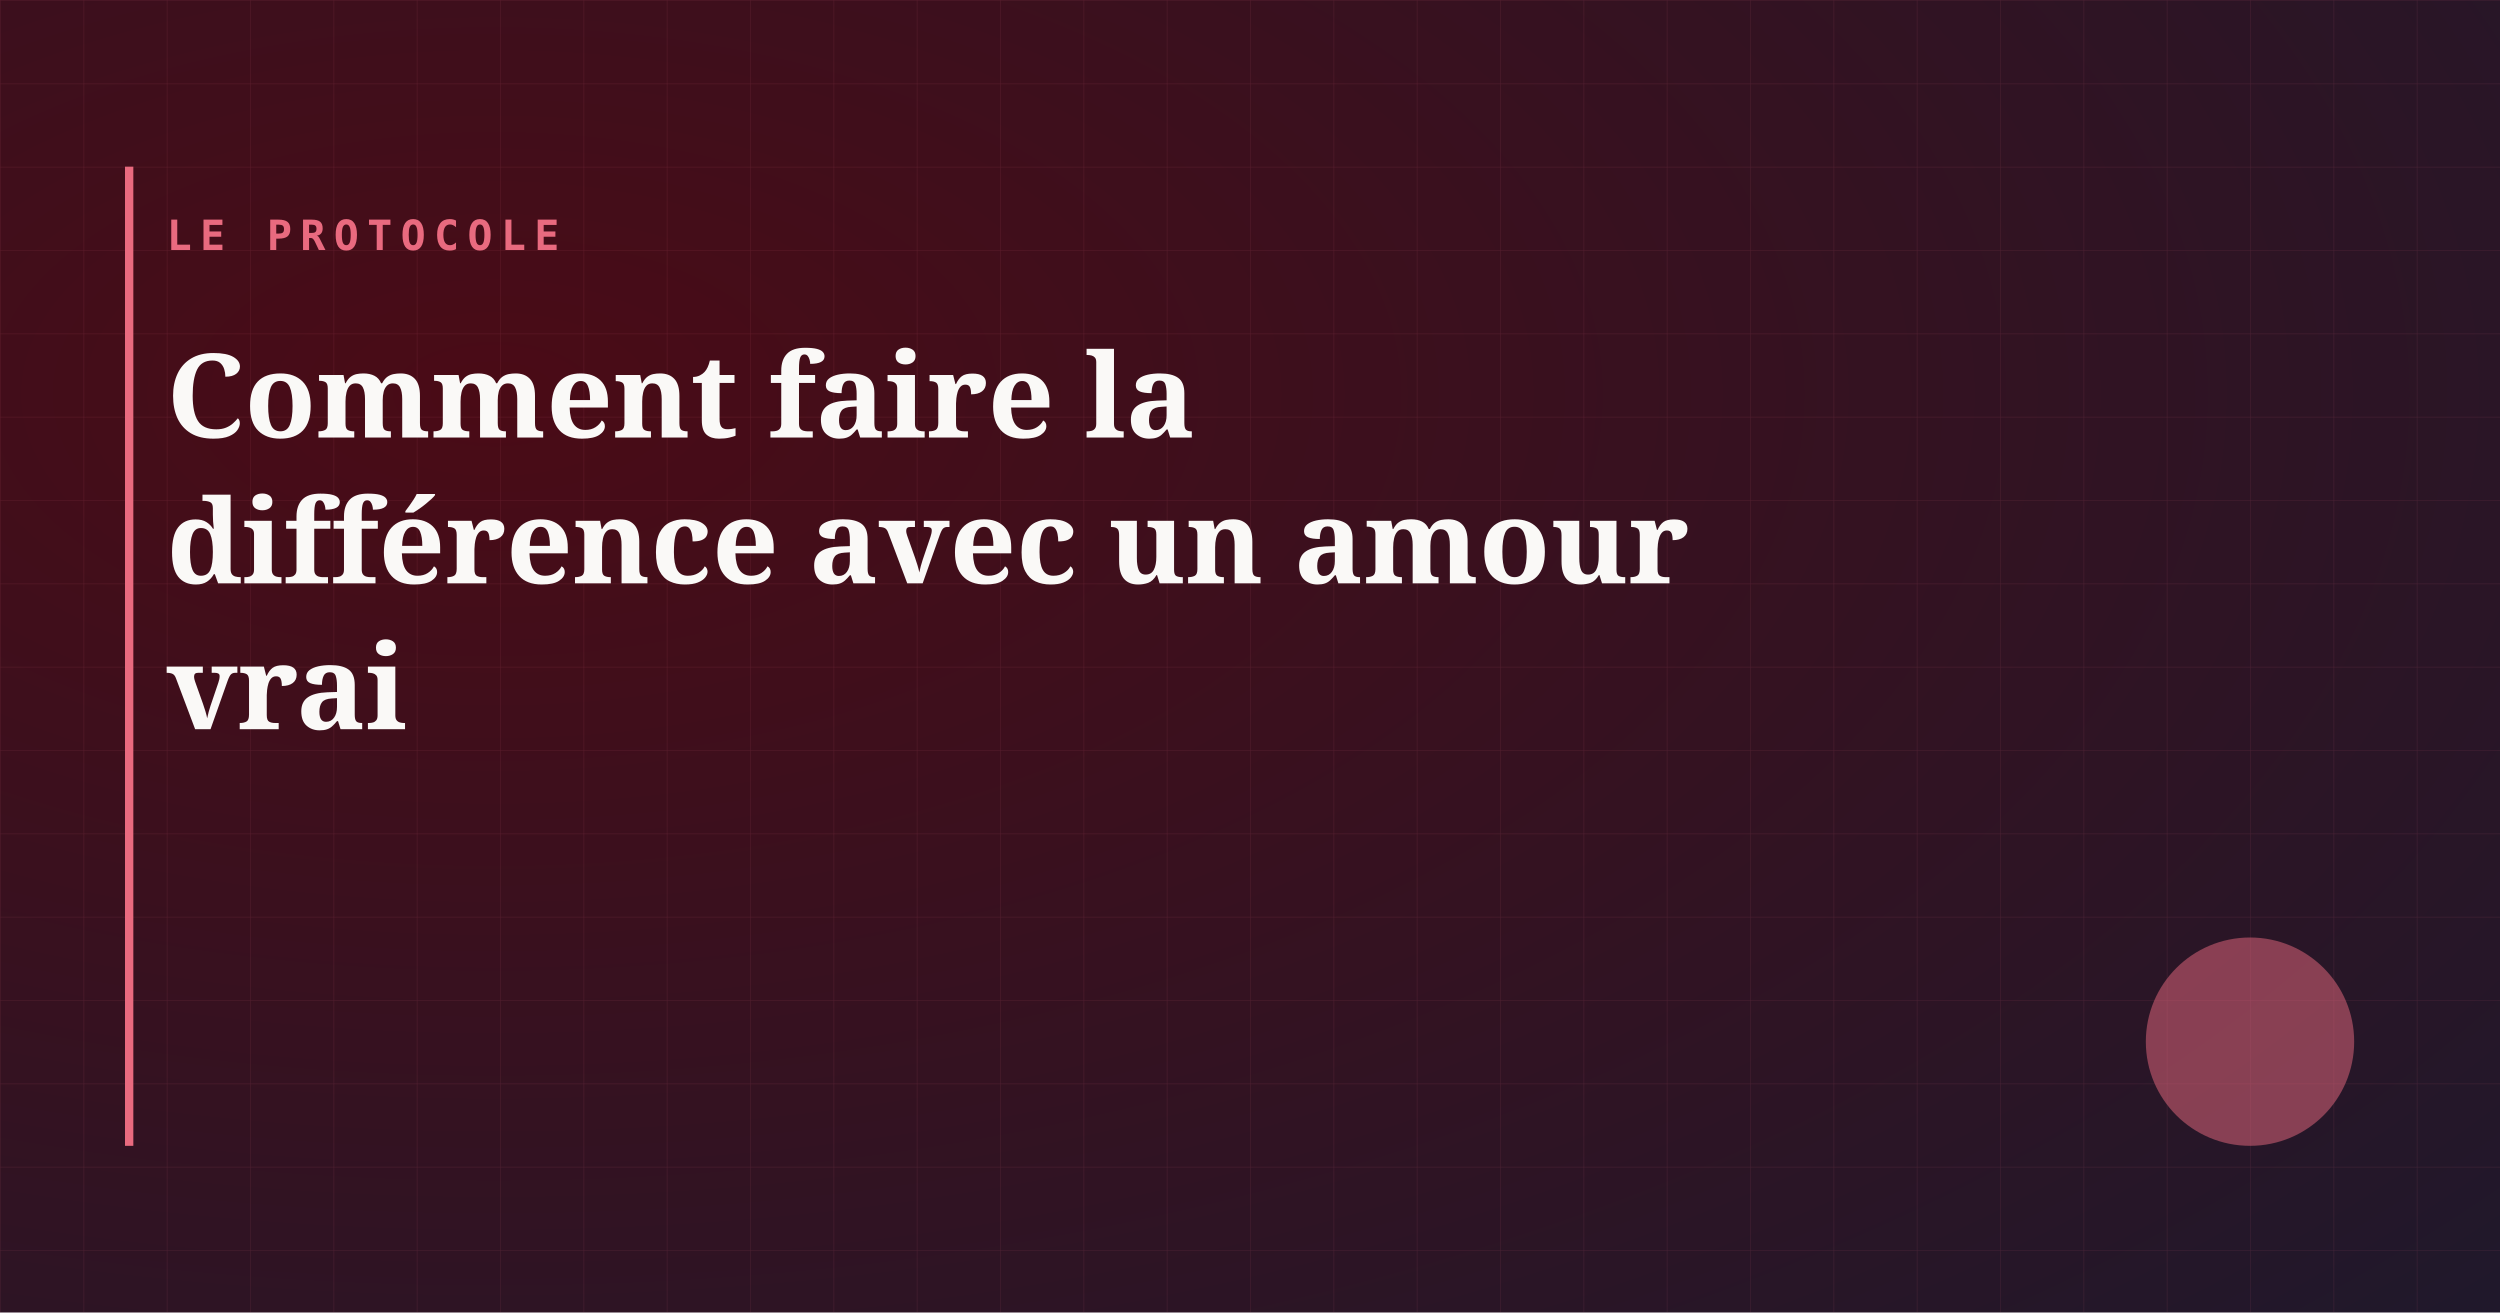
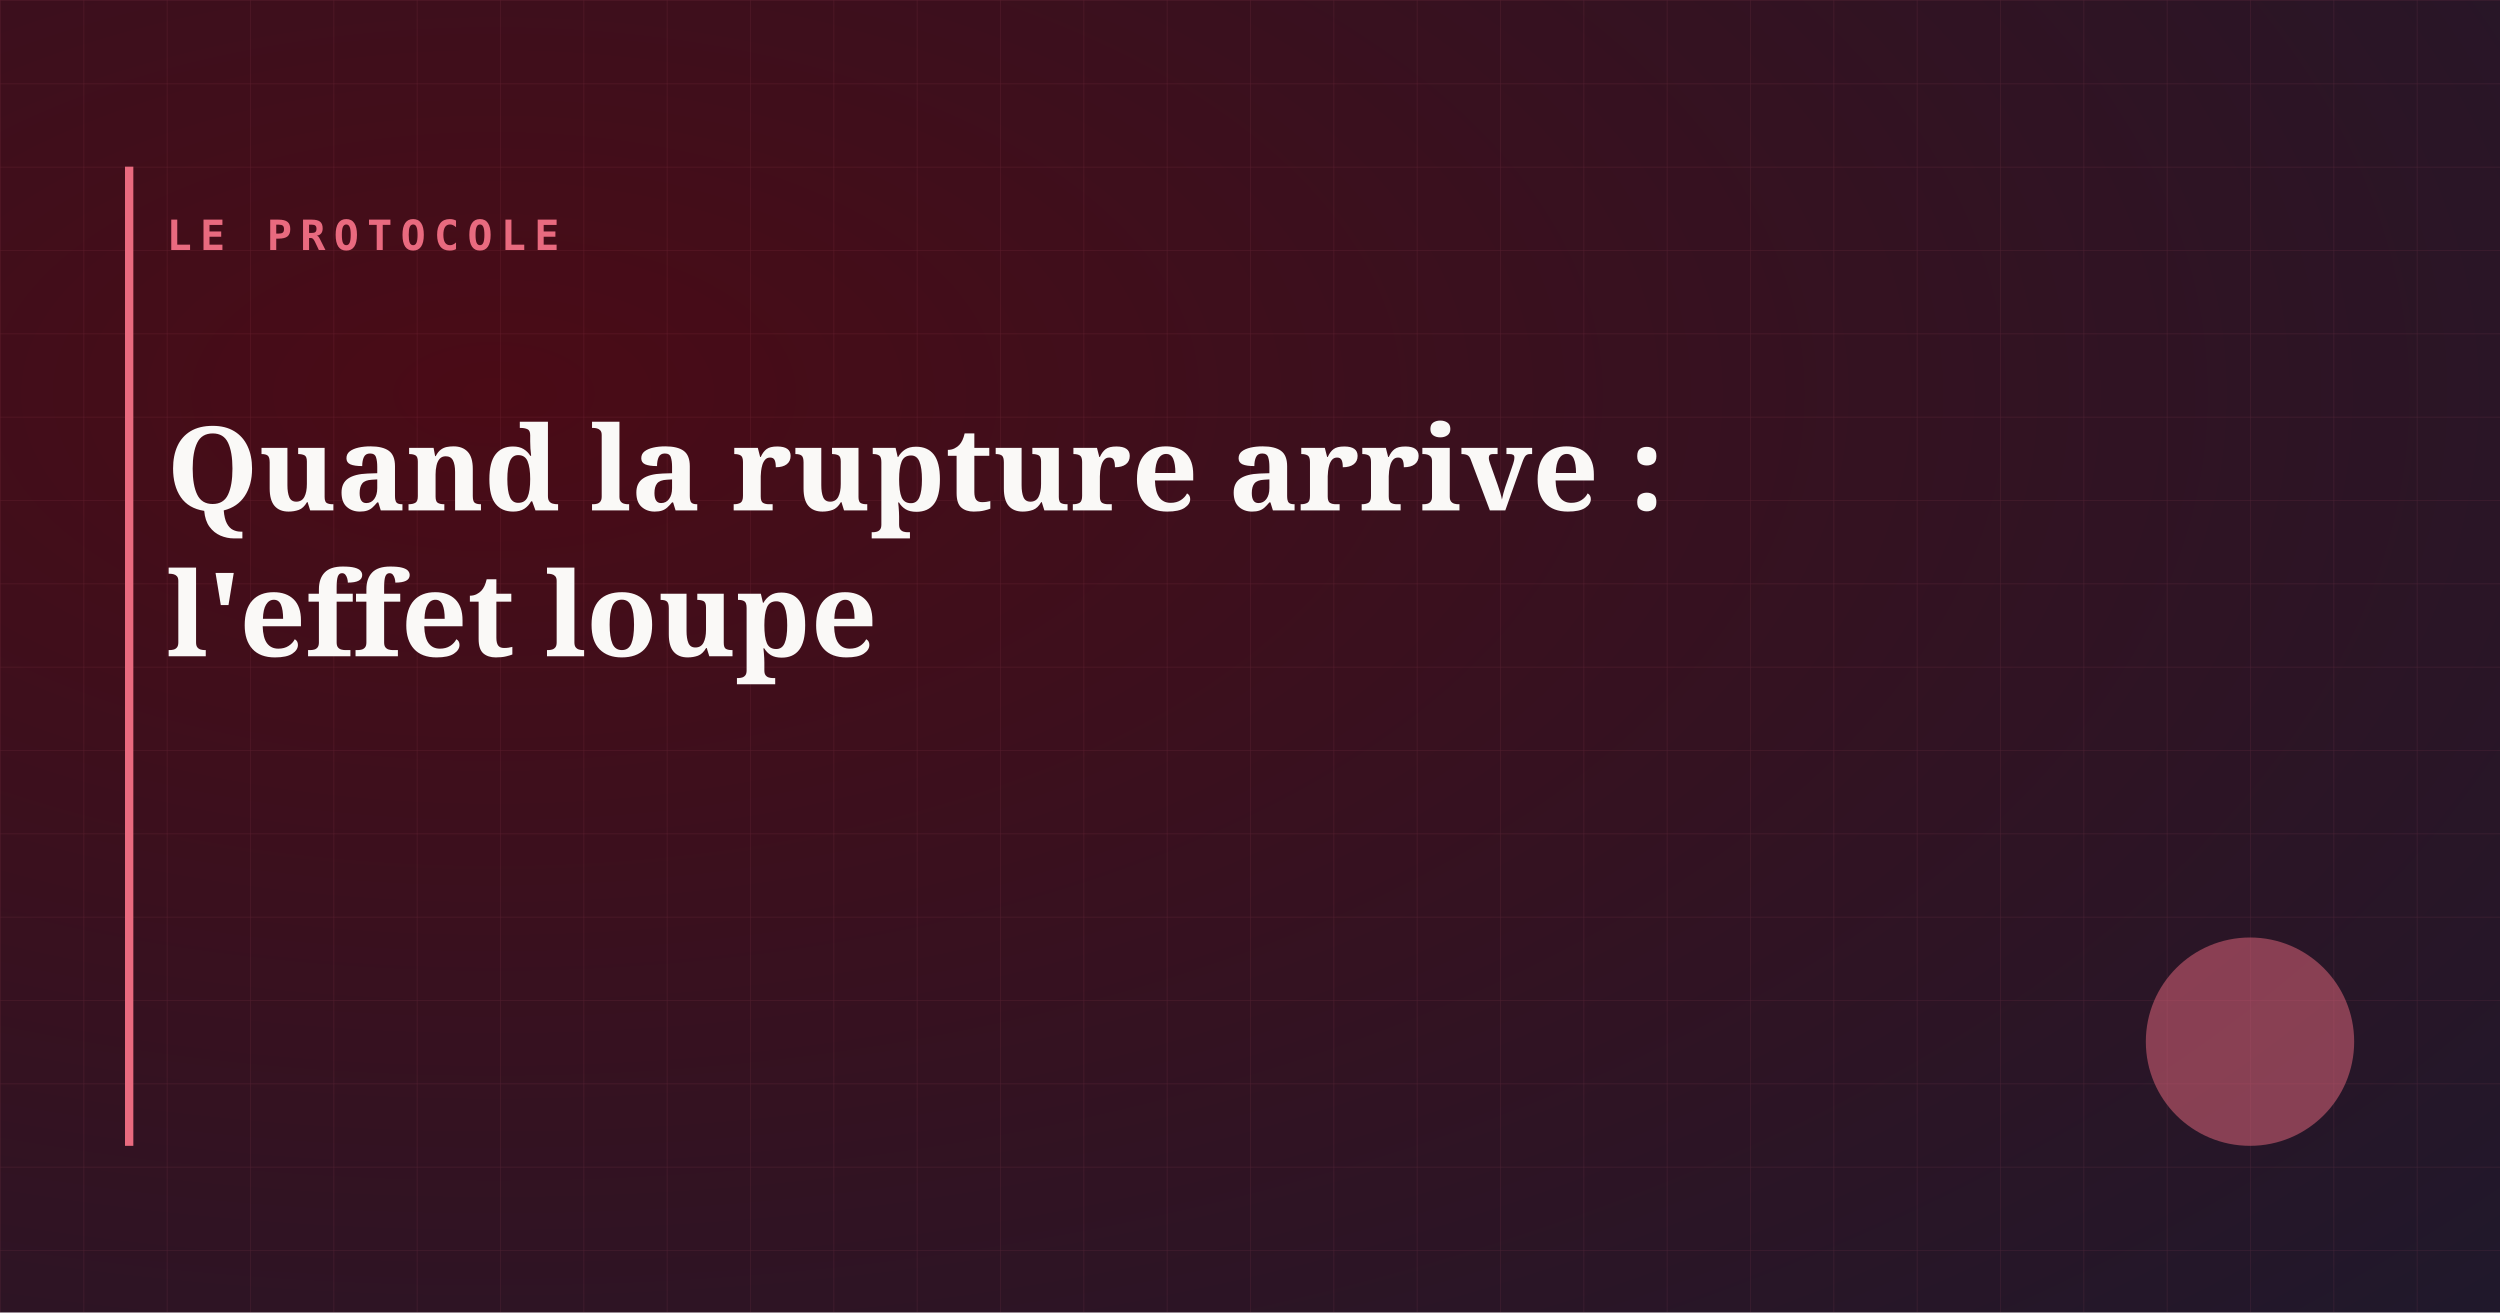
<svg xmlns="http://www.w3.org/2000/svg" viewBox="0 0 1200 630" width="1200" height="630">
  <defs>
    <radialGradient id="bg" cx="20%" cy="30%" r="120%">
      <stop offset="0%" stop-color="#4a0b16" />
      <stop offset="100%" stop-color="#1A1A2E" />
    </radialGradient>
  </defs>
  <rect width="1200" height="630" fill="url(#bg)" />
  <defs>
    <pattern id="grid" width="40" height="40" patternUnits="userSpaceOnUse">
      <path d="M 40 0 L 0 0 0 40" fill="none" stroke="#e96a7f" stroke-width="0.5" opacity="0.15" />
    </pattern>
  </defs>
  <rect width="1200" height="630" fill="url(#grid)" />
  <rect x="60" y="80" width="4" height="470" fill="#e96a7f" />
  <circle cx="1080" cy="500" r="50" fill="#e96a7f" opacity="0.5" />
  <text x="80" y="120" font-family="ui-monospace, monospace" font-size="20" font-weight="600" letter-spacing="4" fill="#e96a7f">LE PROTOCOLE</text>
-   <text x="80" y="210" font-family="Georgia, serif" font-size="56" font-weight="bold" fill="#FAF9F7">Comment faire la</text>
-   <text x="80" y="280" font-family="Georgia, serif" font-size="56" font-weight="bold" fill="#FAF9F7">différence avec un amour</text>
-   <text x="80" y="350" font-family="Georgia, serif" font-size="56" font-weight="bold" fill="#FAF9F7">vrai</text>
+   <text x="80" y="245" font-family="Georgia, serif" font-size="56" font-weight="bold" fill="#FAF9F7">Quand la rupture arrive :</text>
+   <text x="80" y="315" font-family="Georgia, serif" font-size="56" font-weight="bold" fill="#FAF9F7">l'effet loupe</text>
</svg>
